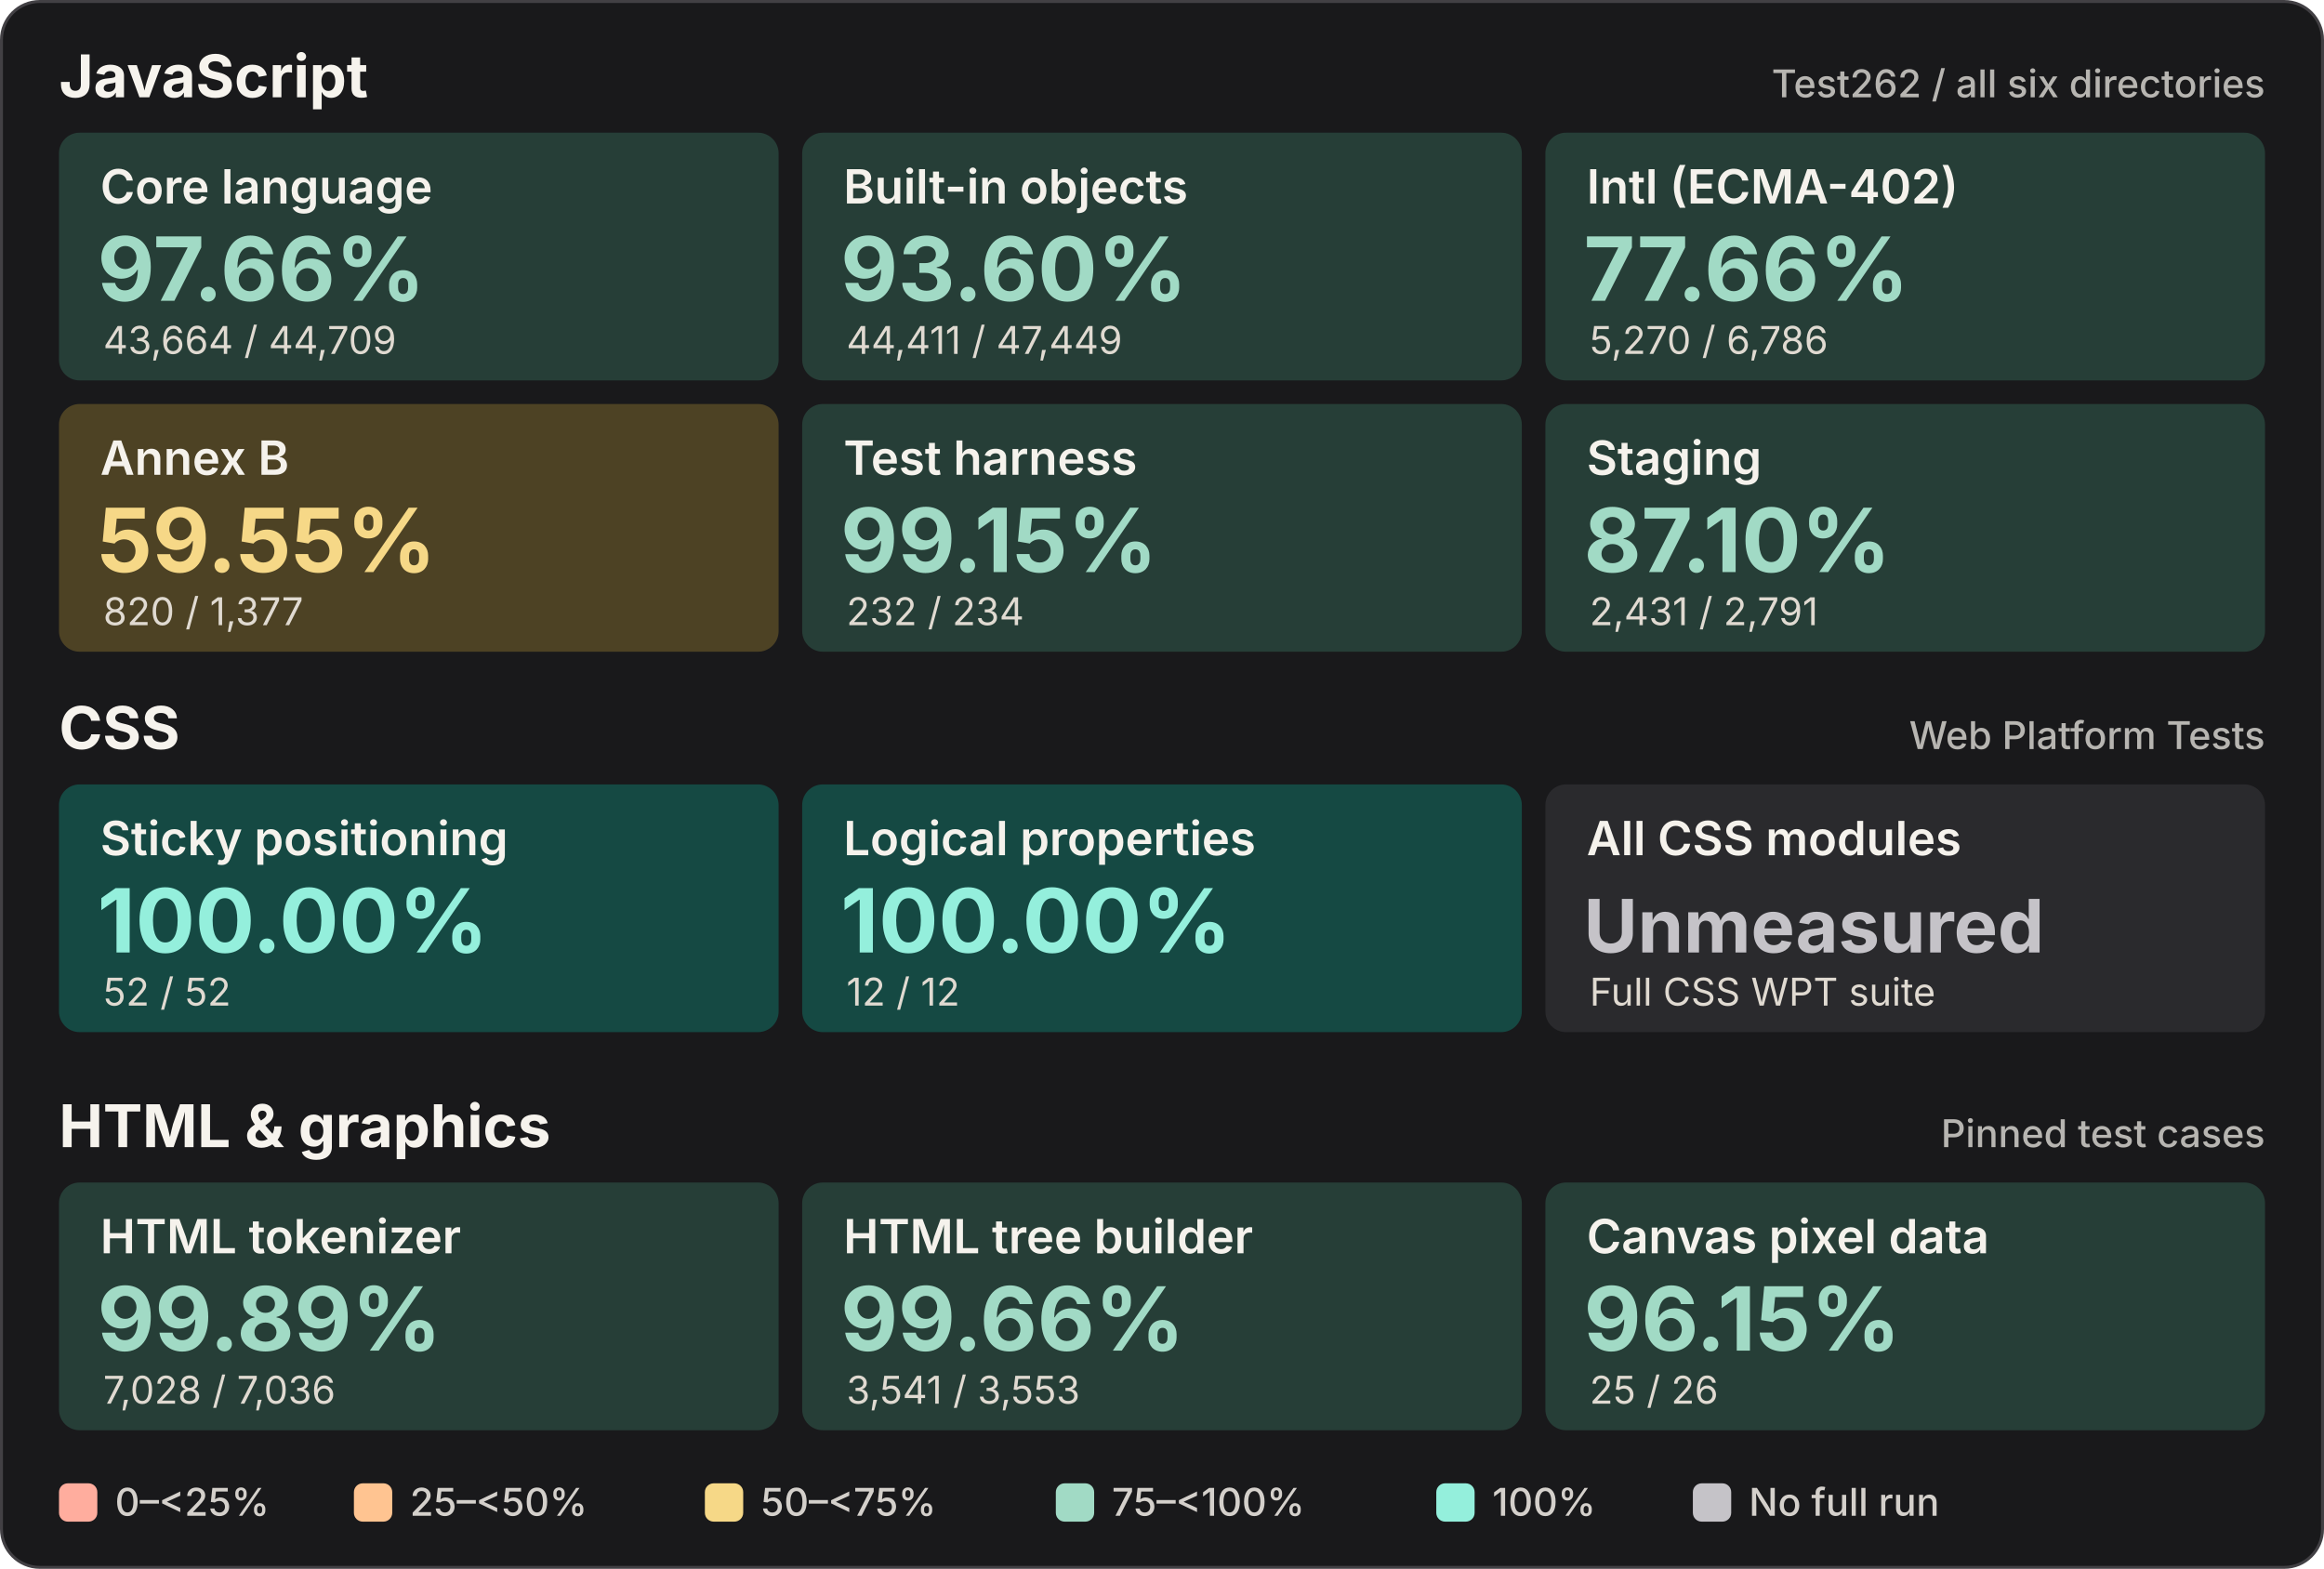
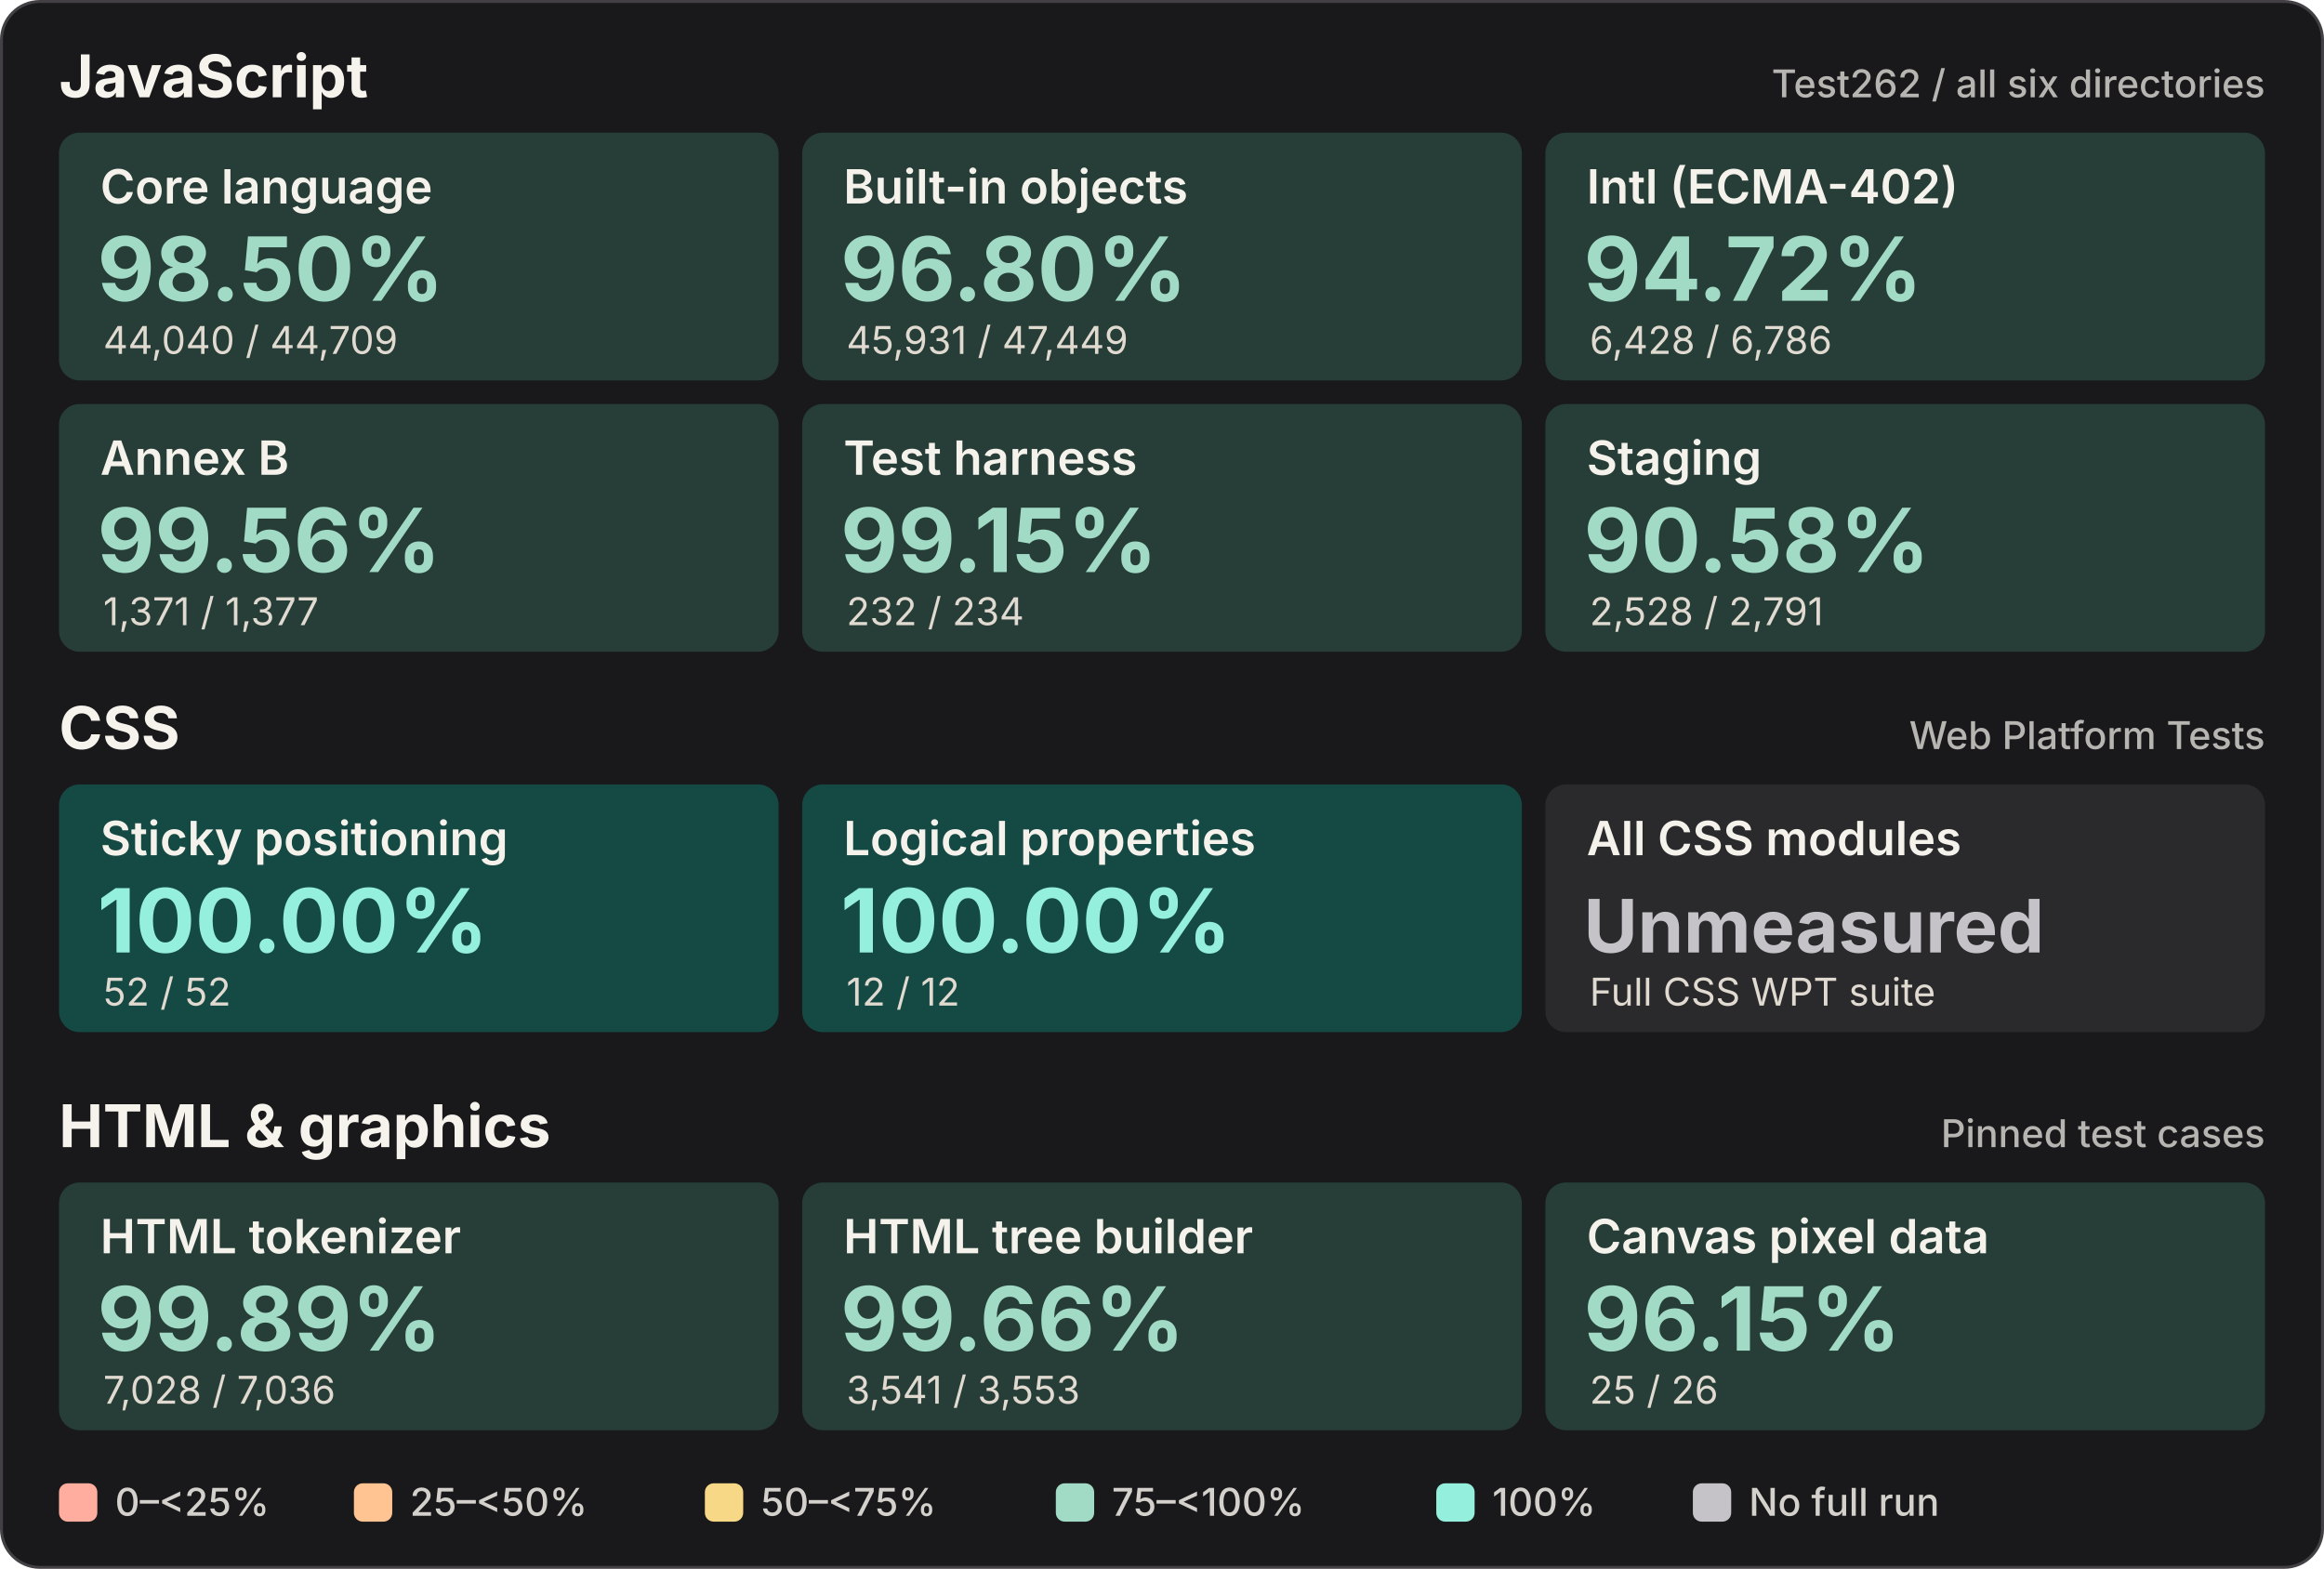
<svg xmlns="http://www.w3.org/2000/svg" width="788" height="532" viewBox="0 0 788 532" role="img" aria-labelledby="chart-title chart-desc">
  <rect x=".5" y=".5" width="787" height="531" rx="13" fill="#19191b" stroke="#424044" />
  <g font-family="system-ui,-apple-system,BlinkMacSystemFont,Segoe UI,sans-serif" style="font-variant-numeric:tabular-nums">
    <text x="20" y="33" font-size="20" fill="#f6f3ed" font-weight="650" text-anchor="start">JavaScript</text>
    <text x="768" y="33" font-size="13" fill="#b7b5b1" font-weight="450" text-anchor="end">Test262  /  all six directories</text>
    <g transform="translate(20 45)">
      <rect width="244" height="84" rx="7" fill="#263e37" />
      <text x="14" y="24" font-size="16" fill="#f5f2ec" font-weight="600" text-anchor="start">Core language</text>
-       <text x="13" y="57" font-size="30" fill="#a1dac5" font-weight="650" text-anchor="start">97.66%</text>
-       <text x="15" y="75" font-size="13" fill="#e0dad1" font-weight="400" text-anchor="start">43,664 / 44,709</text>
+       <text x="13" y="57" font-size="30" fill="#a1dac5" font-weight="650" text-anchor="start">98.50%</text>
+       <text x="15" y="75" font-size="13" fill="#e0dad1" font-weight="400" text-anchor="start">44,040 / 44,709</text>
    </g>
    <g transform="translate(272 45)">
      <rect width="244" height="84" rx="7" fill="#263e37" />
      <text x="14" y="24" font-size="16" fill="#f5f2ec" font-weight="600" text-anchor="start">Built-in objects</text>
-       <text x="13" y="57" font-size="30" fill="#a1dac5" font-weight="650" text-anchor="start">93.60%</text>
-       <text x="15" y="75" font-size="13" fill="#e0dad1" font-weight="400" text-anchor="start">44,411 / 47,449</text>
+       <text x="13" y="57" font-size="30" fill="#a1dac5" font-weight="650" text-anchor="start">96.80%</text>
+       <text x="15" y="75" font-size="13" fill="#e0dad1" font-weight="400" text-anchor="start">45,931 / 47,449</text>
    </g>
    <g transform="translate(524 45)">
      <rect width="244" height="84" rx="7" fill="#263e37" />
      <text x="14" y="24" font-size="16" fill="#f5f2ec" font-weight="600" text-anchor="start">Intl (ECMA-402)</text>
-       <text x="13" y="57" font-size="30" fill="#a1dac5" font-weight="650" text-anchor="start">77.66%</text>
-       <text x="15" y="75" font-size="13" fill="#e0dad1" font-weight="400" text-anchor="start">5,270 / 6,786</text>
+       <text x="13" y="57" font-size="30" fill="#a1dac5" font-weight="650" text-anchor="start">94.72%</text>
+       <text x="15" y="75" font-size="13" fill="#e0dad1" font-weight="400" text-anchor="start">6,428 / 6,786</text>
    </g>
    <g transform="translate(20 137)">
-       <rect width="244" height="84" rx="7" fill="#4d4224" />
+       <rect width="244" height="84" rx="7" fill="#263e37" />
      <text x="14" y="24" font-size="16" fill="#f5f2ec" font-weight="600" text-anchor="start">Annex B</text>
-       <text x="13" y="57" font-size="30" fill="#f6d887" font-weight="650" text-anchor="start">59.55%</text>
-       <text x="15" y="75" font-size="13" fill="#e0dad1" font-weight="400" text-anchor="start">820 / 1,377</text>
+       <text x="13" y="57" font-size="30" fill="#a1dac5" font-weight="650" text-anchor="start">99.56%</text>
+       <text x="15" y="75" font-size="13" fill="#e0dad1" font-weight="400" text-anchor="start">1,371 / 1,377</text>
    </g>
    <g transform="translate(272 137)">
      <rect width="244" height="84" rx="7" fill="#263e37" />
      <text x="14" y="24" font-size="16" fill="#f5f2ec" font-weight="600" text-anchor="start">Test harness</text>
      <text x="13" y="57" font-size="30" fill="#a1dac5" font-weight="650" text-anchor="start">99.15%</text>
      <text x="15" y="75" font-size="13" fill="#e0dad1" font-weight="400" text-anchor="start">232 / 234</text>
    </g>
    <g transform="translate(524 137)">
      <rect width="244" height="84" rx="7" fill="#263e37" />
      <text x="14" y="24" font-size="16" fill="#f5f2ec" font-weight="600" text-anchor="start">Staging</text>
-       <text x="13" y="57" font-size="30" fill="#a1dac5" font-weight="650" text-anchor="start">87.10%</text>
-       <text x="15" y="75" font-size="13" fill="#e0dad1" font-weight="400" text-anchor="start">2,431 / 2,791</text>
+       <text x="13" y="57" font-size="30" fill="#a1dac5" font-weight="650" text-anchor="start">90.58%</text>
+       <text x="15" y="75" font-size="13" fill="#e0dad1" font-weight="400" text-anchor="start">2,528 / 2,791</text>
    </g>
    <text x="20" y="254" font-size="20" fill="#f6f3ed" font-weight="650" text-anchor="start">CSS</text>
    <text x="768" y="254" font-size="13" fill="#b7b5b1" font-weight="450" text-anchor="end">Web Platform Tests</text>
    <g transform="translate(20 266)">
      <rect width="244" height="84" rx="7" fill="#154943" />
      <text x="14" y="24" font-size="16" fill="#f5f2ec" font-weight="600" text-anchor="start">Sticky positioning</text>
      <text x="13" y="57" font-size="30" fill="#94efdc" font-weight="650" text-anchor="start">100.00%</text>
      <text x="15" y="75" font-size="13" fill="#e0dad1" font-weight="400" text-anchor="start">52 / 52</text>
    </g>
    <g transform="translate(272 266)">
      <rect width="244" height="84" rx="7" fill="#154943" />
      <text x="14" y="24" font-size="16" fill="#f5f2ec" font-weight="600" text-anchor="start">Logical properties</text>
      <text x="13" y="57" font-size="30" fill="#94efdc" font-weight="650" text-anchor="start">100.00%</text>
      <text x="15" y="75" font-size="13" fill="#e0dad1" font-weight="400" text-anchor="start">12 / 12</text>
    </g>
    <g transform="translate(524 266)">
      <rect width="244" height="84" rx="7" fill="#2a2a2d" />
      <text x="14" y="24" font-size="16" fill="#f5f2ec" font-weight="600" text-anchor="start">All CSS modules</text>
      <text x="13" y="57" font-size="25" fill="#c5c3c8" font-weight="650" text-anchor="start">Unmeasured</text>
      <text x="15" y="75" font-size="13" fill="#e0dad1" font-weight="400" text-anchor="start">Full CSS WPT suite</text>
    </g>
    <text x="20" y="389" font-size="20" fill="#f6f3ed" font-weight="650" text-anchor="start">HTML &amp; graphics</text>
    <text x="768" y="389" font-size="13" fill="#b7b5b1" font-weight="450" text-anchor="end">Pinned test cases</text>
    <g transform="translate(20 401)">
      <rect width="244" height="84" rx="7" fill="#263e37" />
      <text x="14" y="24" font-size="16" fill="#f5f2ec" font-weight="600" text-anchor="start">HTML tokenizer</text>
      <text x="13" y="57" font-size="30" fill="#a1dac5" font-weight="650" text-anchor="start">99.89%</text>
      <text x="15" y="75" font-size="13" fill="#e0dad1" font-weight="400" text-anchor="start">7,028 / 7,036</text>
    </g>
    <g transform="translate(272 401)">
      <rect width="244" height="84" rx="7" fill="#263e37" />
      <text x="14" y="24" font-size="16" fill="#f5f2ec" font-weight="600" text-anchor="start">HTML tree builder</text>
      <text x="13" y="57" font-size="30" fill="#a1dac5" font-weight="650" text-anchor="start">99.66%</text>
      <text x="15" y="75" font-size="13" fill="#e0dad1" font-weight="400" text-anchor="start">3,541 / 3,553</text>
    </g>
    <g transform="translate(524 401)">
      <rect width="244" height="84" rx="7" fill="#263e37" />
      <text x="14" y="24" font-size="16" fill="#f5f2ec" font-weight="600" text-anchor="start">Canvas pixel data</text>
      <text x="13" y="57" font-size="30" fill="#a1dac5" font-weight="650" text-anchor="start">96.15%</text>
      <text x="15" y="75" font-size="13" fill="#e0dad1" font-weight="400" text-anchor="start">25 / 26</text>
    </g>
    <rect x="20" y="503" width="13" height="13" rx="3" fill="#ffad9e" />
    <text x="39" y="514" font-size="13" fill="#d4d0cb" font-weight="500" text-anchor="start">0–&lt;25%</text>
    <rect x="120" y="503" width="13" height="13" rx="3" fill="#ffc491" />
    <text x="139" y="514" font-size="13" fill="#d4d0cb" font-weight="500" text-anchor="start">25–&lt;50%</text>
    <rect x="239" y="503" width="13" height="13" rx="3" fill="#f6d887" />
    <text x="258" y="514" font-size="13" fill="#d4d0cb" font-weight="500" text-anchor="start">50–&lt;75%</text>
    <rect x="358" y="503" width="13" height="13" rx="3" fill="#a1dac5" />
    <text x="377" y="514" font-size="13" fill="#d4d0cb" font-weight="500" text-anchor="start">75–&lt;100%</text>
    <rect x="487" y="503" width="13" height="13" rx="3" fill="#94efdc" />
    <text x="506" y="514" font-size="13" fill="#d4d0cb" font-weight="500" text-anchor="start">100%</text>
    <rect x="574" y="503" width="13" height="13" rx="3" fill="#c5c3c8" />
    <text x="593" y="514" font-size="13" fill="#d4d0cb" font-weight="500" text-anchor="start">No full run</text>
  </g>
</svg>
